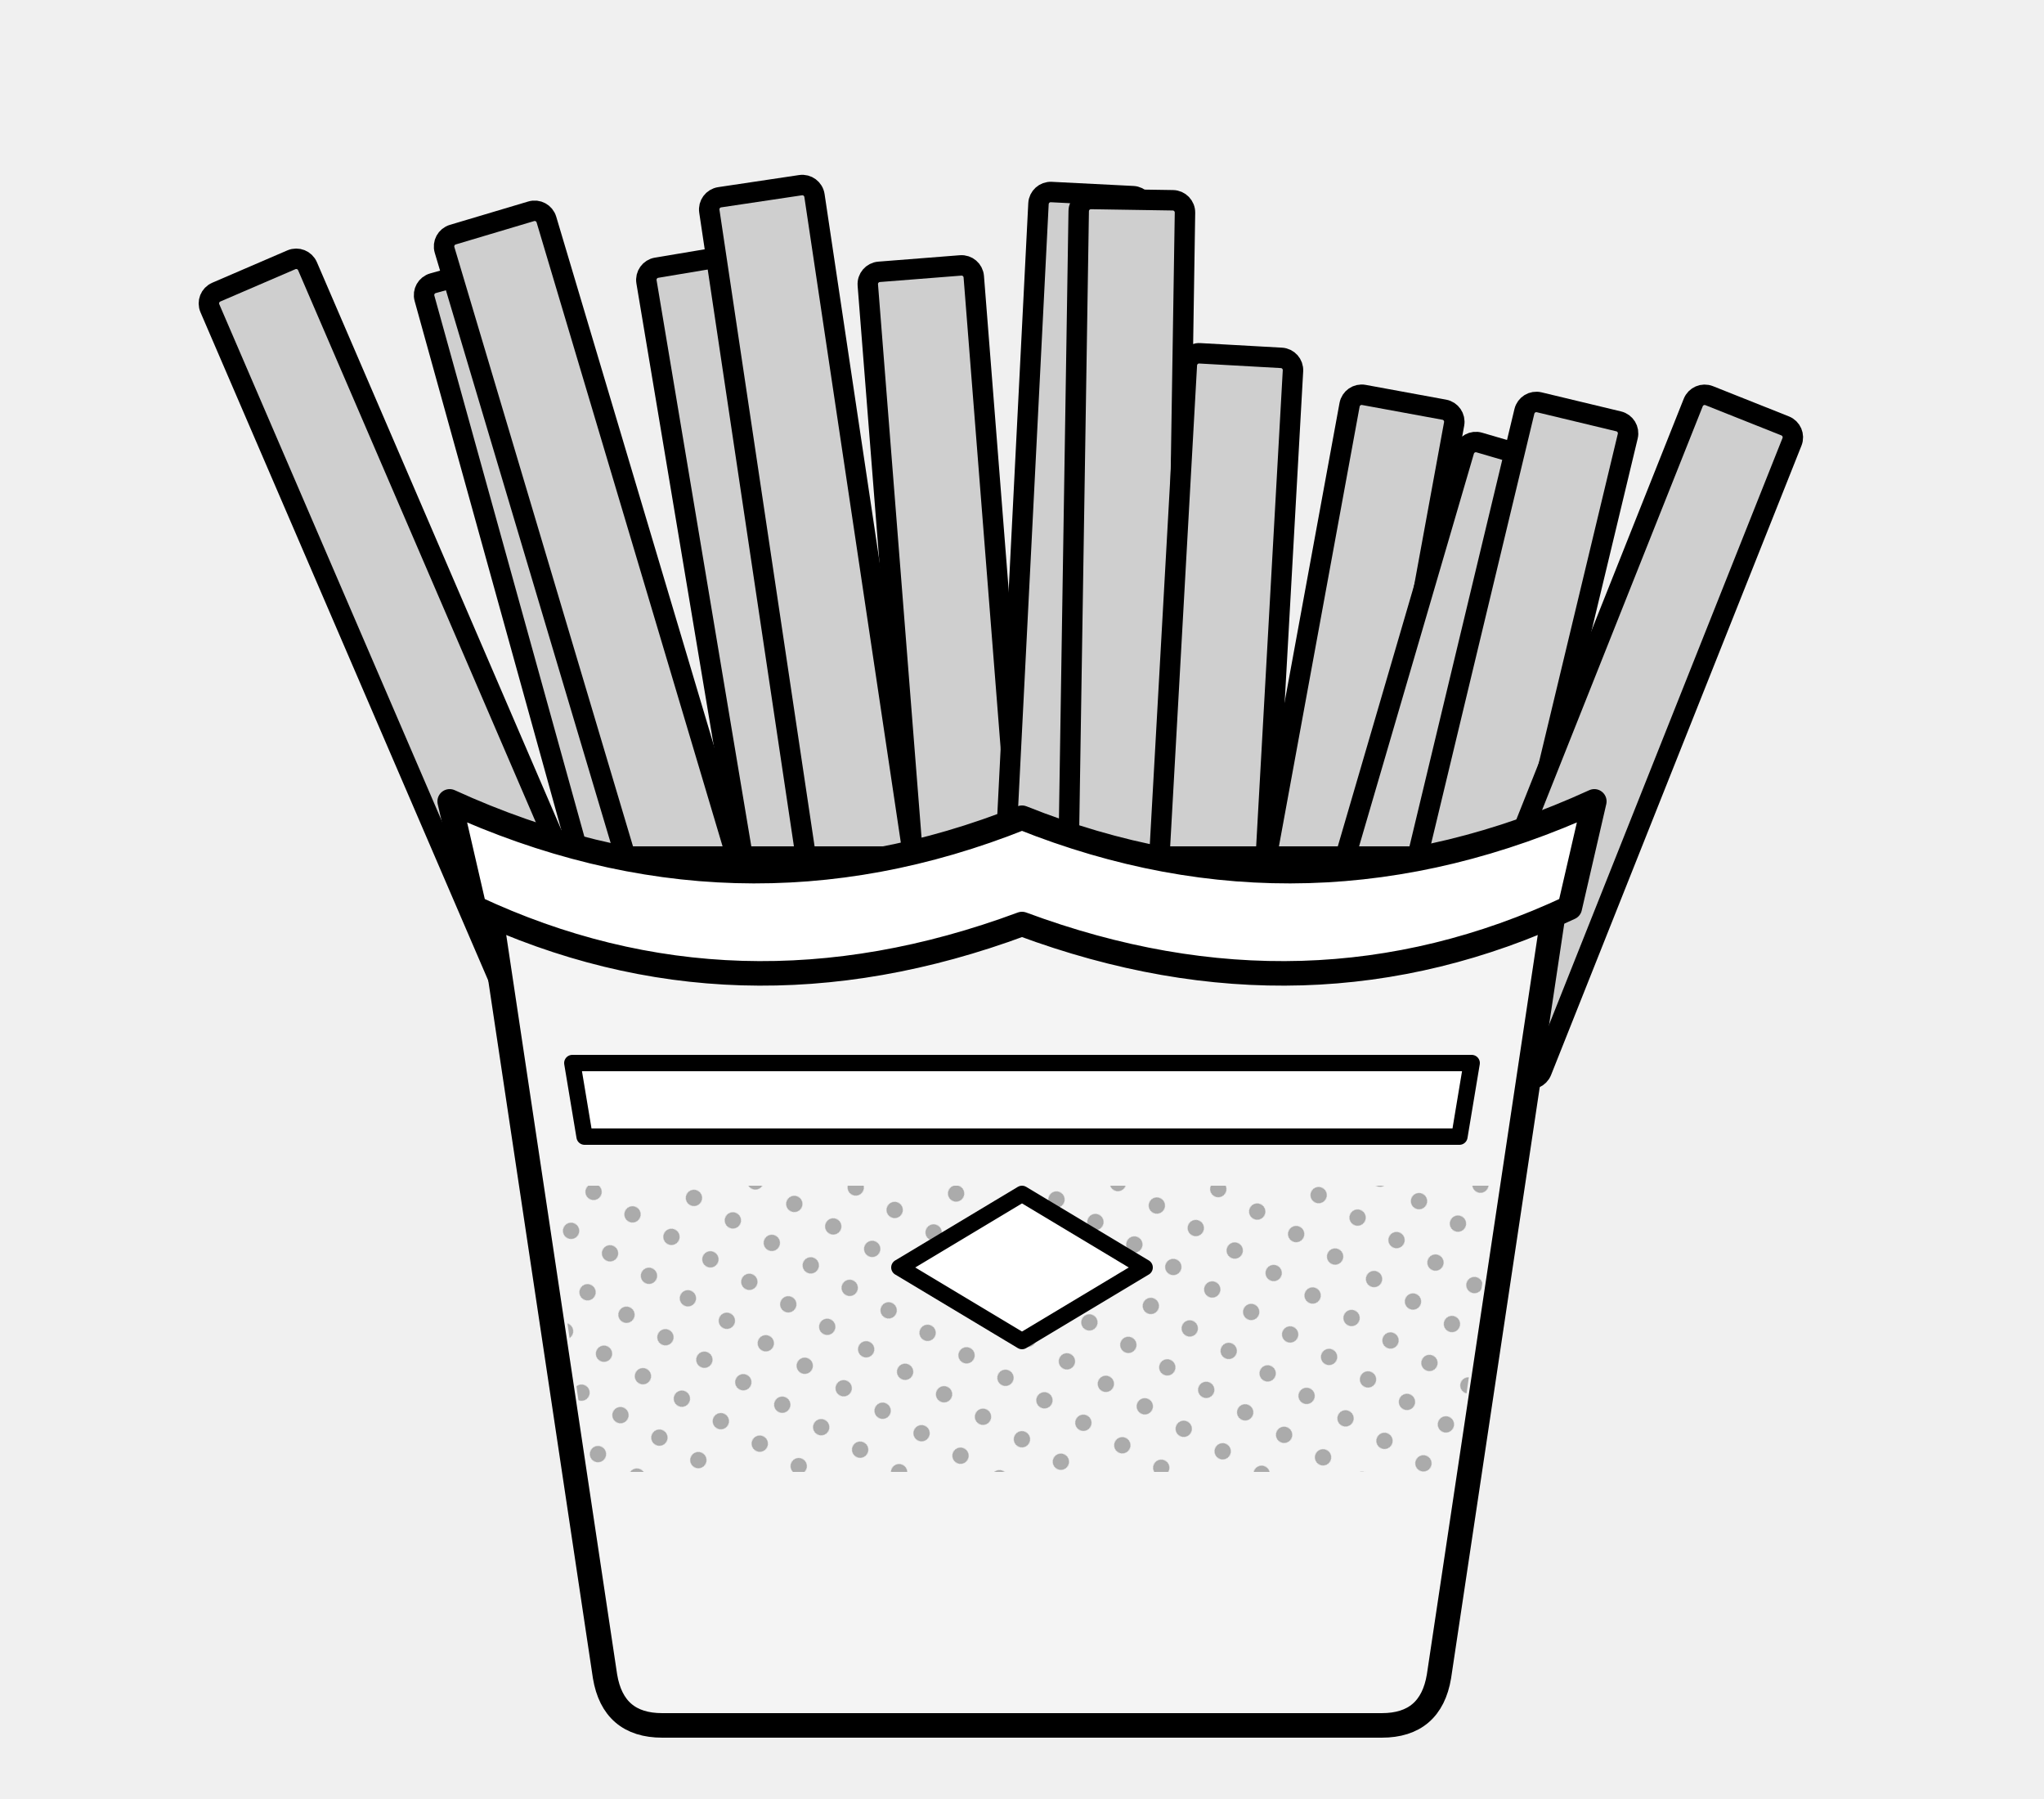
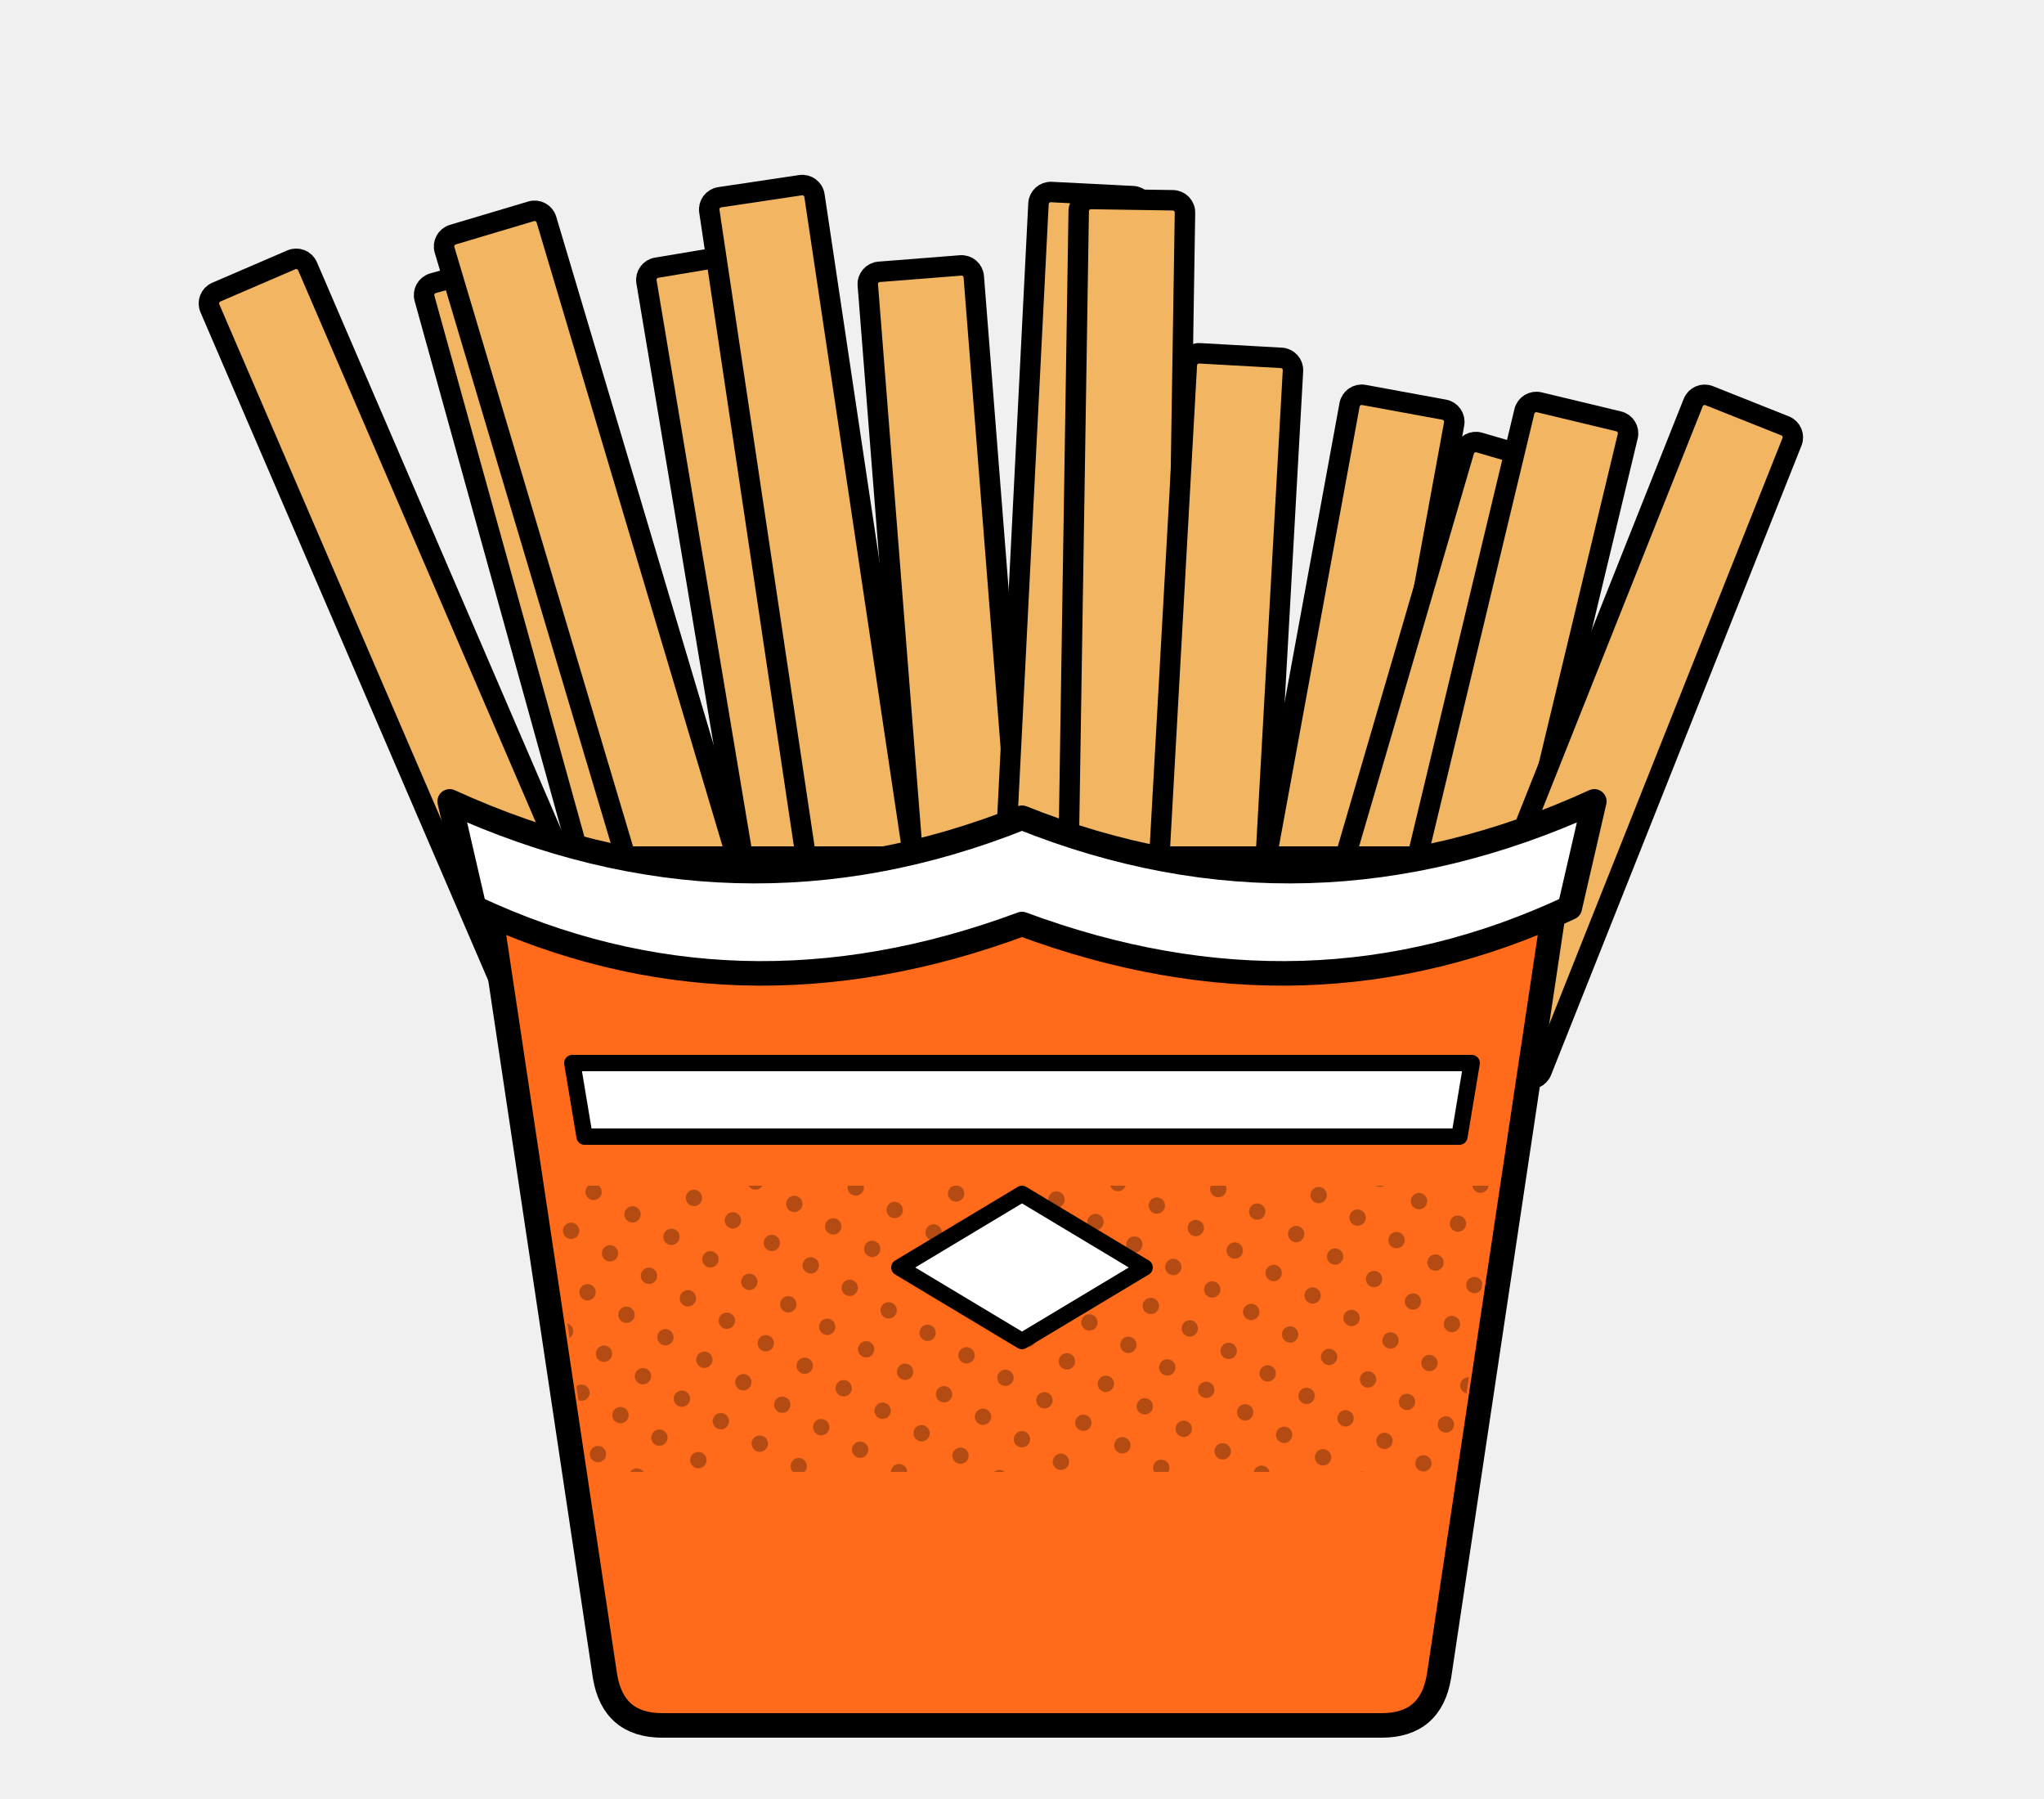
<svg xmlns="http://www.w3.org/2000/svg" viewBox="0 40 500 440" fill="none" stroke-linejoin="round" stroke-linecap="round">
  <defs>
    <pattern id="dots" width="11" height="11" patternUnits="userSpaceOnUse" patternTransform="rotate(30)">
      <circle cx="5.5" cy="5.5" r="2" fill="#000" fill-opacity="0.3" />
    </pattern>
  </defs>
-   <rect x="132" y="90.4" width="26" height="209.6" rx="3" transform="rotate(-23.3 145 300)" fill="#cfcfcf" stroke="#000" stroke-width="5" />
-   <rect x="156.2" y="99.3" width="26" height="200.7" rx="3" transform="rotate(-15.5 169.2 300)" fill="#cfcfcf" stroke="#000" stroke-width="5" />
-   <rect x="168.6" y="85.6" width="26" height="214.4" rx="3" transform="rotate(-16.6 181.6 300)" fill="#cfcfcf" stroke="#000" stroke-width="5" />
-   <rect x="190.3" y="101.1" width="26" height="198.9" rx="3" transform="rotate(-9.5 203.3 300)" fill="#cfcfcf" stroke="#000" stroke-width="5" />
-   <rect x="204.8" y="84.4" width="26" height="215.6" rx="3" transform="rotate(-8.5 217.8 300)" fill="#cfcfcf" stroke="#000" stroke-width="5" />
-   <rect x="227.3" y="105.1" width="26" height="194.9" rx="3" transform="rotate(-4.5 240.3 300)" fill="#cfcfcf" stroke="#000" stroke-width="5" />
-   <rect x="243.4" y="87.2" width="26" height="212.8" rx="3" transform="rotate(2.9 256.4 300)" fill="#cfcfcf" stroke="#000" stroke-width="5" />
-   <rect x="260.6" y="88.8" width="26" height="211.2" rx="3" transform="rotate(0.9 273.6 300)" fill="#cfcfcf" stroke="#000" stroke-width="5" />
-   <rect x="280.8" y="126.7" width="26" height="173.3" rx="3" transform="rotate(3.2 293.8 300)" fill="#cfcfcf" stroke="#000" stroke-width="5" />
-   <rect x="300.8" y="135.7" width="26" height="164.3" rx="3" transform="rotate(10.4 313.8 300)" fill="#cfcfcf" stroke="#000" stroke-width="5" />
-   <rect x="314.9" y="144.8" width="26" height="155.2" rx="3" transform="rotate(16.3 327.9 300)" fill="#cfcfcf" stroke="#000" stroke-width="5" />
-   <rect x="335" y="136.2" width="26" height="163.8" rx="3" transform="rotate(13.5 348 300)" fill="#cfcfcf" stroke="#000" stroke-width="5" />
-   <rect x="350.9" y="128.3" width="26" height="171.7" rx="3" transform="rotate(21.7 363.9 300)" fill="#cfcfcf" stroke="#000" stroke-width="5" />
-   <path d="M118,250L382,250L352,450Q350,462 338,462L162,462Q150,462 148,450Z" fill="#f4f4f4" stroke="#000" stroke-width="6" />
+   <rect x="132" y="90.4" width="26" height="209.6" rx="3" transform="rotate(-23.3 145 300)" fill="#f2b562" stroke="#000" stroke-width="5" />
+   <rect x="156.2" y="99.3" width="26" height="200.7" rx="3" transform="rotate(-15.5 169.2 300)" fill="#f2b562" stroke="#000" stroke-width="5" />
+   <rect x="168.6" y="85.6" width="26" height="214.4" rx="3" transform="rotate(-16.6 181.6 300)" fill="#f2b562" stroke="#000" stroke-width="5" />
+   <rect x="190.3" y="101.1" width="26" height="198.9" rx="3" transform="rotate(-9.5 203.3 300)" fill="#f2b562" stroke="#000" stroke-width="5" />
+   <rect x="204.8" y="84.4" width="26" height="215.6" rx="3" transform="rotate(-8.5 217.8 300)" fill="#f2b562" stroke="#000" stroke-width="5" />
+   <rect x="227.3" y="105.1" width="26" height="194.9" rx="3" transform="rotate(-4.5 240.3 300)" fill="#f2b562" stroke="#000" stroke-width="5" />
+   <rect x="243.4" y="87.2" width="26" height="212.8" rx="3" transform="rotate(2.9 256.4 300)" fill="#f2b562" stroke="#000" stroke-width="5" />
+   <rect x="260.6" y="88.8" width="26" height="211.2" rx="3" transform="rotate(0.9 273.6 300)" fill="#f2b562" stroke="#000" stroke-width="5" />
+   <rect x="280.8" y="126.7" width="26" height="173.3" rx="3" transform="rotate(3.2 293.8 300)" fill="#f2b562" stroke="#000" stroke-width="5" />
+   <rect x="300.8" y="135.7" width="26" height="164.3" rx="3" transform="rotate(10.4 313.8 300)" fill="#f2b562" stroke="#000" stroke-width="5" />
+   <rect x="314.9" y="144.8" width="26" height="155.2" rx="3" transform="rotate(16.3 327.9 300)" fill="#f2b562" stroke="#000" stroke-width="5" />
+   <rect x="335" y="136.2" width="26" height="163.8" rx="3" transform="rotate(13.5 348 300)" fill="#f2b562" stroke="#000" stroke-width="5" />
+   <rect x="350.9" y="128.3" width="26" height="171.7" rx="3" transform="rotate(21.7 363.9 300)" fill="#f2b562" stroke="#000" stroke-width="5" />
+   <path d="M118,250L382,250L352,450Q350,462 338,462L162,462Q150,462 148,450Z" fill="#ff6b1a" stroke="#000" stroke-width="6" />
  <path d="M134,330L366,330L356,400L144,400Z" fill="url(#dots)" />
  <path d="M110,236Q180,268 250,240Q320,268 390,236L384,262Q320,292 250,266Q180,292 116,262Z" fill="#fff" stroke="#000" stroke-width="6" />
  <path d="M140,300L360,300L357,318L143,318Z" fill="#fff" stroke="#000" stroke-width="4" />
  <path d="M220,350l30,-18l30,18l-30,18Z" fill="#fff" stroke="#000" stroke-width="4" />
</svg>
